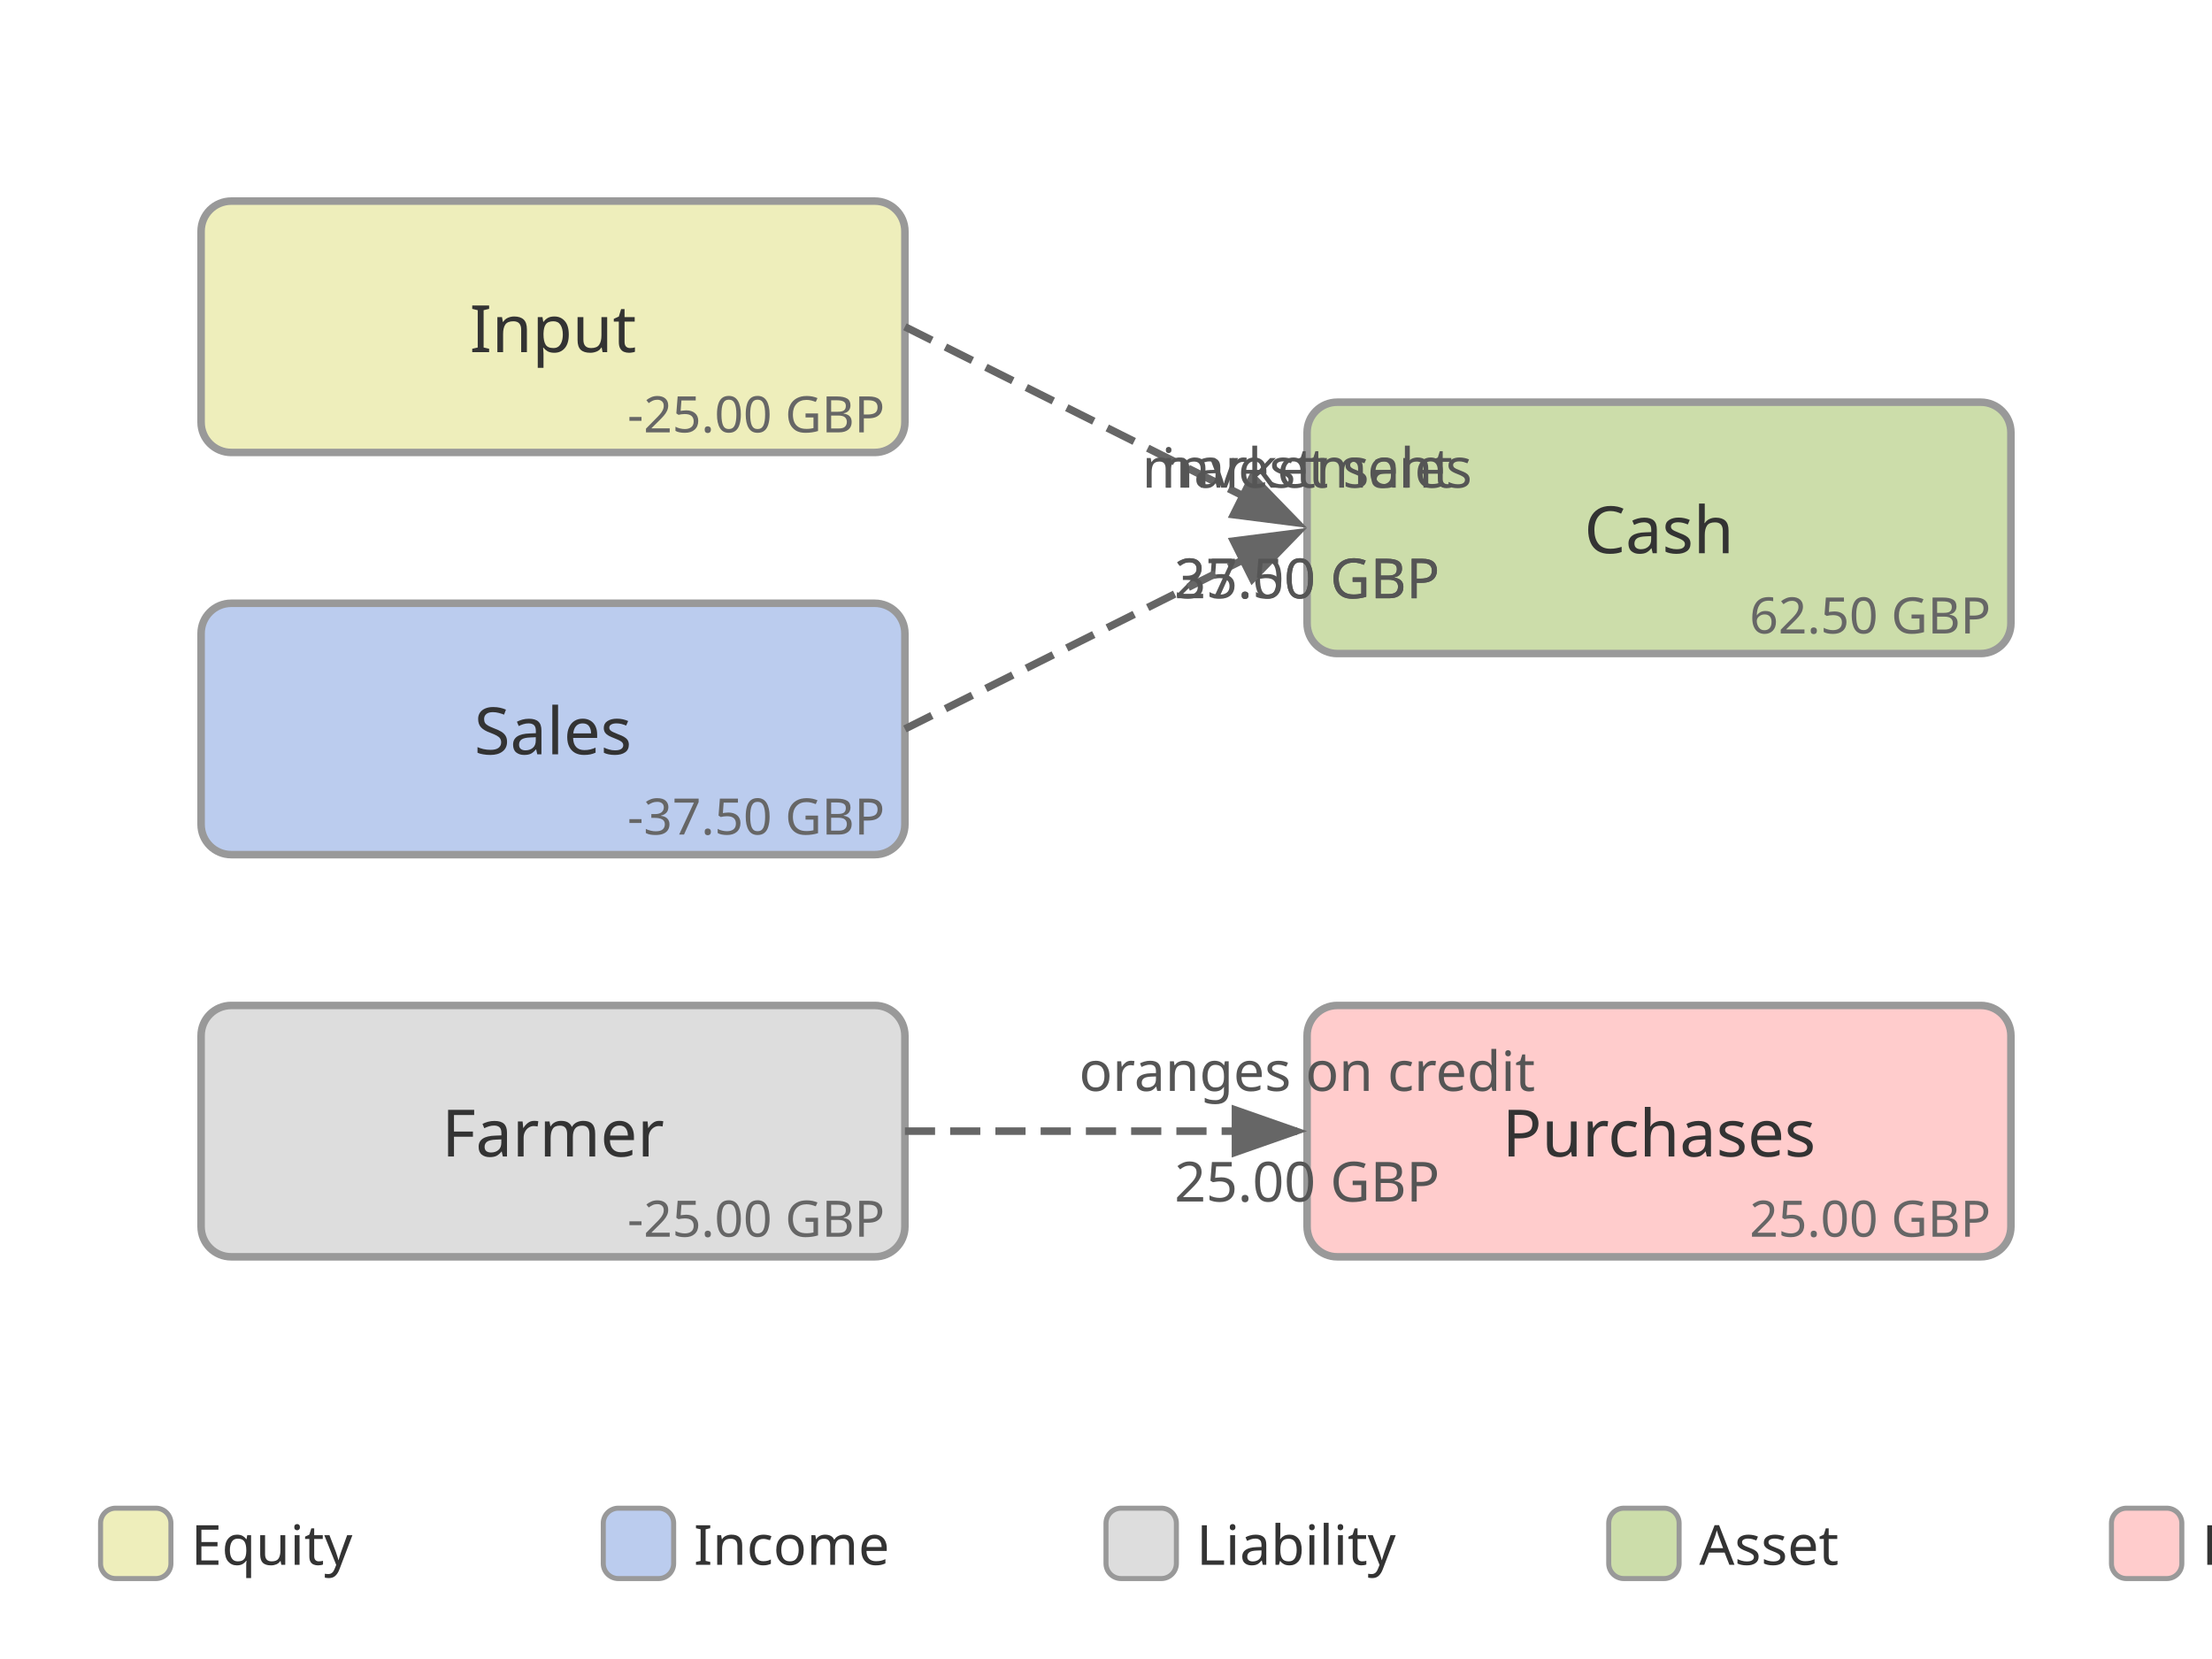
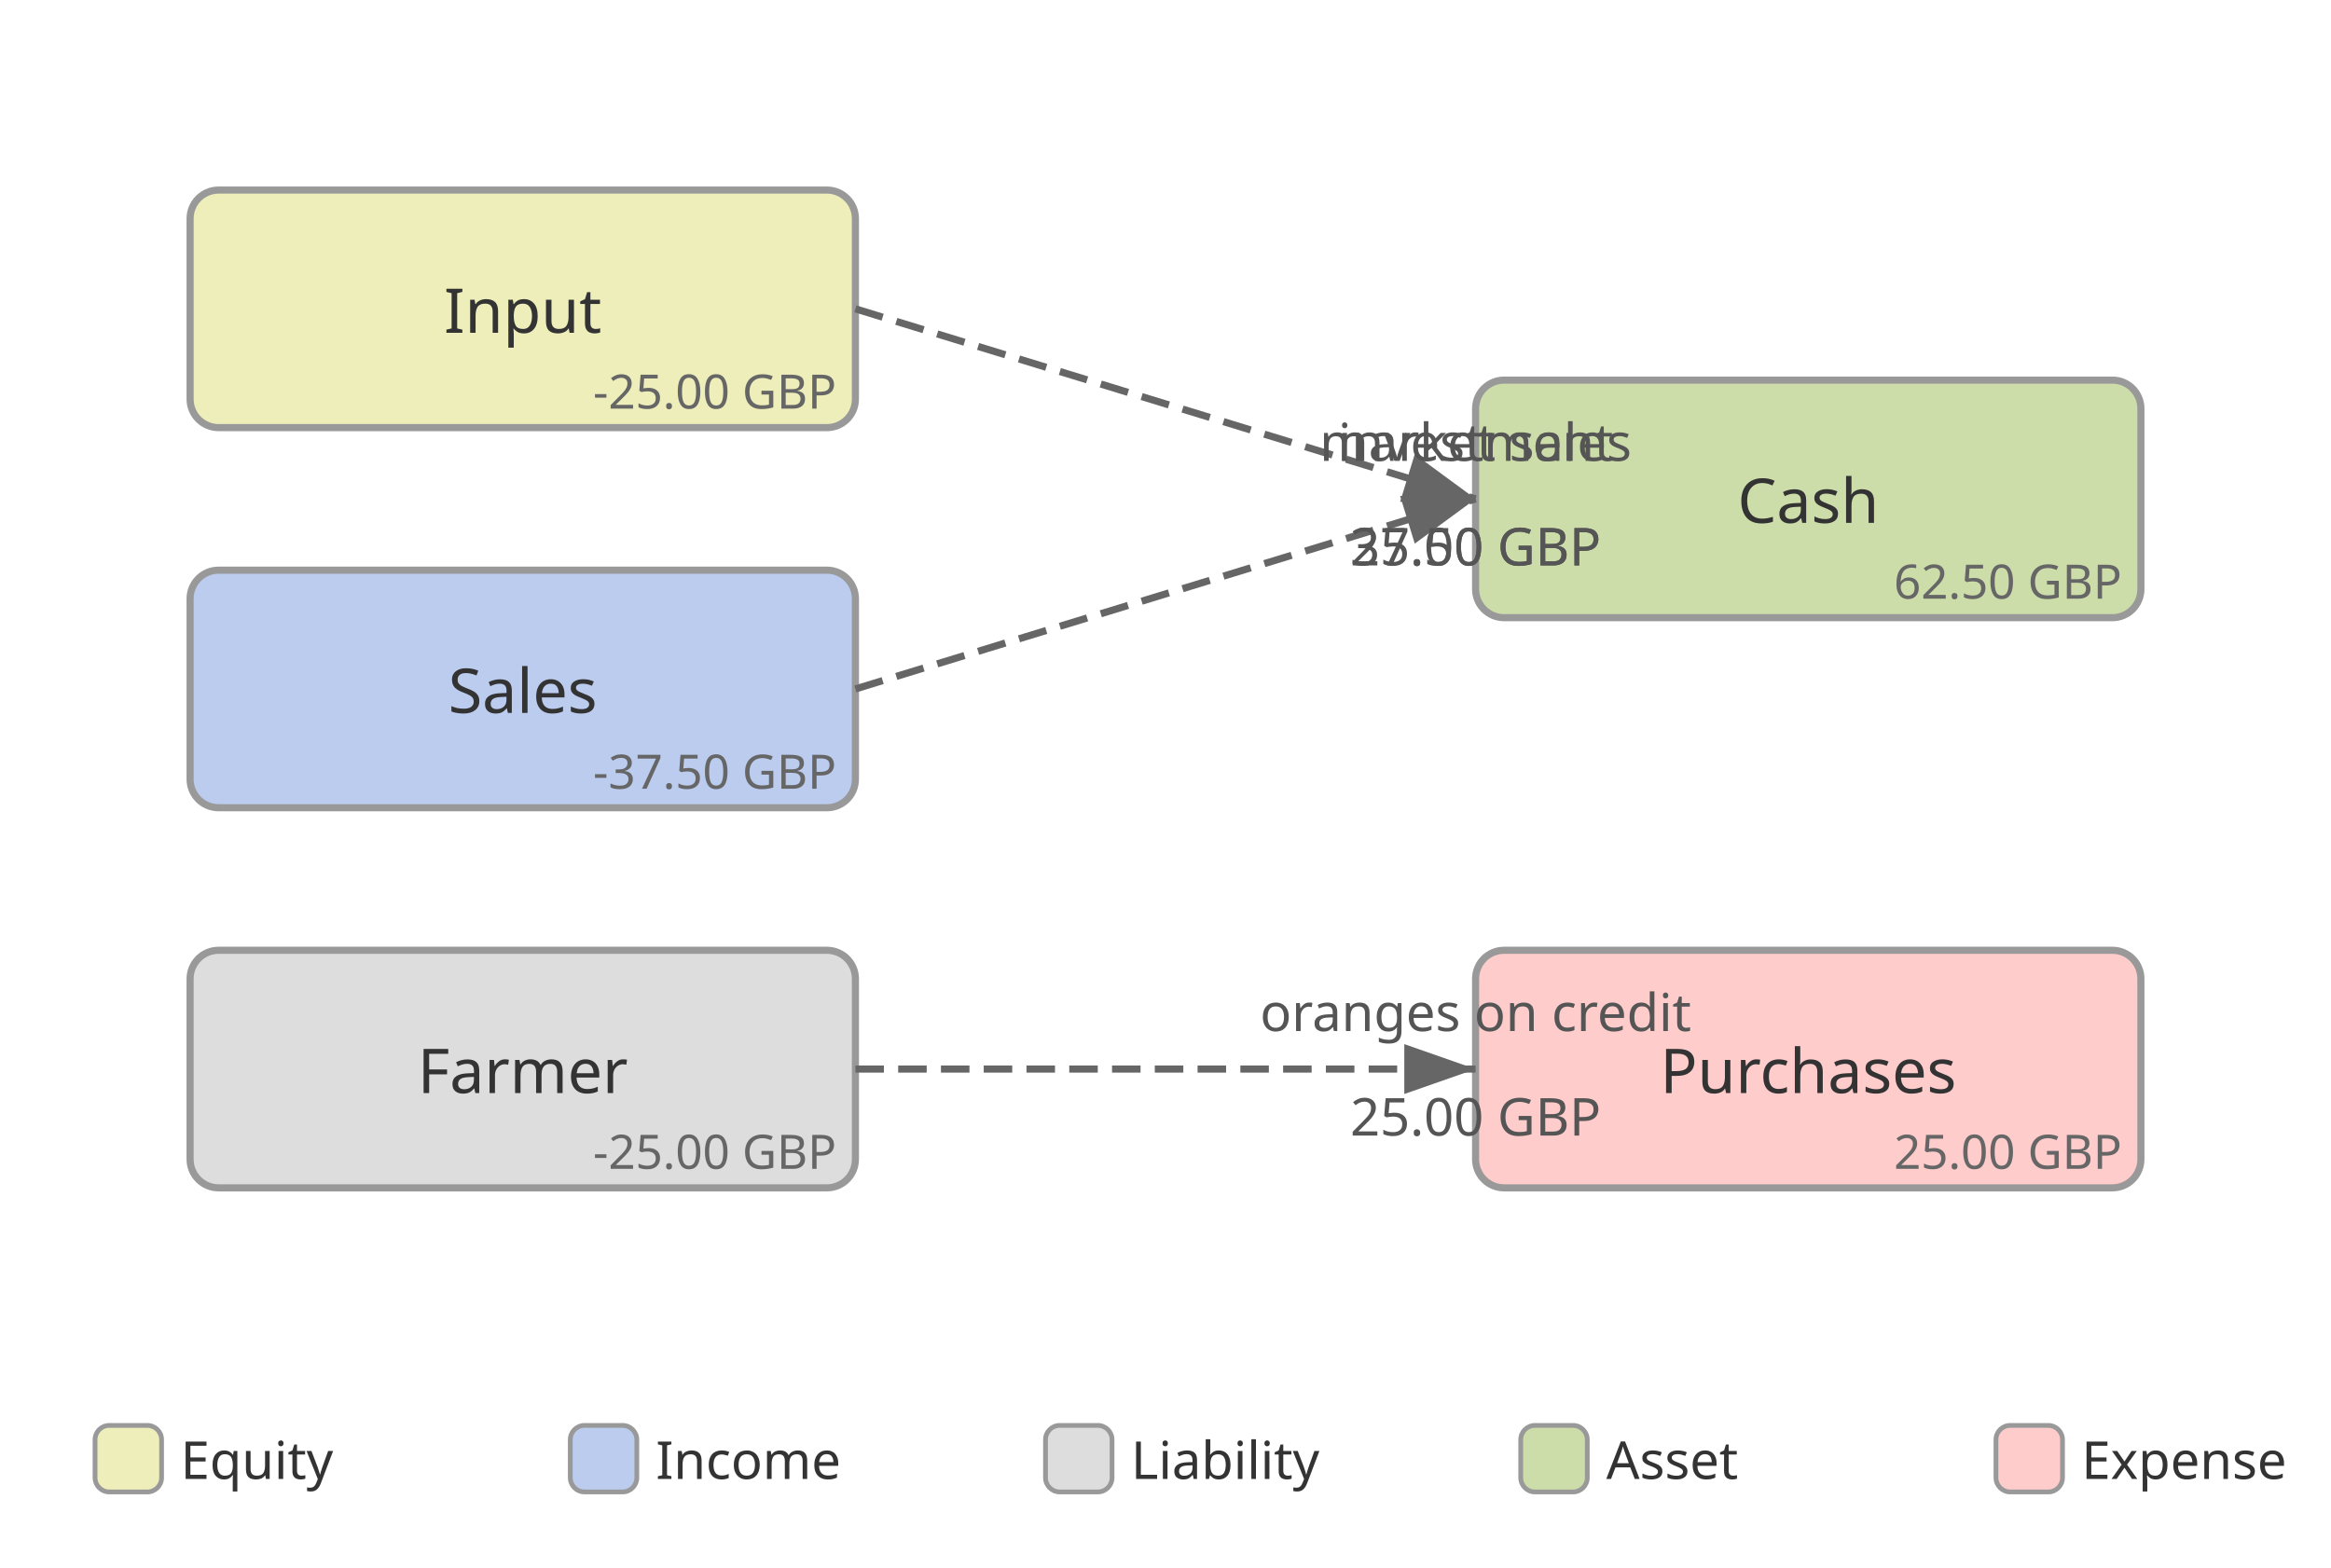
- <svg xmlns="http://www.w3.org/2000/svg" viewBox="0 0 440 330" width="440" height="330">
+ <svg xmlns="http://www.w3.org/2000/svg" viewBox="0 0 490.5 330" width="490.5" height="330">
  <defs>
    <marker id="arrowhead" markerWidth="10" markerHeight="7" refX="10" refY="3.5" orient="auto">
      <polygon points="0 0, 10 3.5, 0 7" fill="#666" />
    </marker>
  </defs>
  <style>
  .node rect { stroke: #999; stroke-width: 1.5; rx: 6; ry: 6; }
  .node text { font-family: sans-serif; font-size: 13px; fill: #333; text-anchor: middle; dominant-baseline: central; }
  .node .balance { font-size: 10px; fill: #666; text-anchor: end; dominant-baseline: auto; }
  .edge path { fill: none; stroke: #666; stroke-width: 1.5; marker-end: url(#arrowhead); }
  .edge text { font-family: sans-serif; font-size: 11px; fill: #555; text-anchor: middle; }
  .legend text { font-family: sans-serif; font-size: 11px; fill: #333; dominant-baseline: central; }
  .legend rect { stroke: #999; stroke-width: 1; rx: 3; ry: 3; }
  @keyframes flow {
    from { stroke-dashoffset: 100; }
    to   { stroke-dashoffset: 0; }
  }
  .edge path { stroke-dasharray: 6 3; animation: flow 1.5s linear infinite; }
</style>
  <g class="node" transform="translate(40,40)">
    <rect width="140" height="50" fill="#EEB" />
    <text x="70" y="25">Input</text>
    <text class="balance" x="140" y="50" dx="-4" dy="-4">-25.00 GBP</text>
  </g>
  <g class="node" transform="translate(40,120)">
    <rect width="140" height="50" fill="#BCE" />
    <text x="70" y="25">Sales</text>
    <text class="balance" x="140" y="50" dx="-4" dy="-4">-37.50 GBP</text>
  </g>
  <g class="node" transform="translate(40,200)">
    <rect width="140" height="50" fill="#DDD" />
    <text x="70" y="25">Farmer</text>
    <text class="balance" x="140" y="50" dx="-4" dy="-4">-25.00 GBP</text>
  </g>
-   <g class="node" transform="translate(260,80)">
+   <g class="node" transform="translate(310.5,80)">
    <rect width="140" height="50" fill="#CDA" />
    <text x="70" y="25">Cash</text>
    <text class="balance" x="140" y="50" dx="-4" dy="-4">62.50 GBP</text>
  </g>
-   <g class="node" transform="translate(260,200)">
+   <g class="node" transform="translate(310.5,200)">
    <rect width="140" height="50" fill="#FCC" />
    <text x="70" y="25">Purchases</text>
    <text class="balance" x="140" y="50" dx="-4" dy="-4">25.00 GBP</text>
  </g>
  <g class="edge">
-     <path d="M180.0,65.0 L260.0,105.0" style="animation-delay: 0s" />
-     <text x="260" y="97">investment</text>
-     <text x="260" y="119">25.00 GBP</text>
+     <path d="M180.0,65.0 L310.5,105.0" style="animation-delay: 0s" />
+     <text x="310.5" y="97">investment</text>
+     <text x="310.5" y="119">25.00 GBP</text>
  </g>
  <g class="edge">
-     <path d="M180.0,225.0 L260.0,225.0" style="animation-delay: 0.3s" />
-     <text x="260" y="217">oranges on credit</text>
-     <text x="260" y="239">25.00 GBP</text>
+     <path d="M180.0,225.0 L310.5,225.0" style="animation-delay: 0.3s" />
+     <text x="310.5" y="217">oranges on credit</text>
+     <text x="310.5" y="239">25.00 GBP</text>
  </g>
  <g class="edge">
-     <path d="M180.0,145.0 L260.0,105.0" style="animation-delay: 0.6s" />
-     <text x="260" y="97">market sales</text>
-     <text x="260" y="119">37.50 GBP</text>
+     <path d="M180.0,145.0 L310.5,105.0" style="animation-delay: 0.6s" />
+     <text x="310.5" y="97">market sales</text>
+     <text x="310.5" y="119">37.50 GBP</text>
  </g>
  <g class="legend" transform="translate(20,330)" dy="-30">
    <rect x="0" y="-30" width="14" height="14" fill="#EEB" />
    <text x="18" y="-23">Equity</text>
    <rect x="100" y="-30" width="14" height="14" fill="#BCE" />
    <text x="118" y="-23">Income</text>
    <rect x="200" y="-30" width="14" height="14" fill="#DDD" />
    <text x="218" y="-23">Liability</text>
    <rect x="300" y="-30" width="14" height="14" fill="#CDA" />
    <text x="318" y="-23">Asset</text>
    <rect x="400" y="-30" width="14" height="14" fill="#FCC" />
    <text x="418" y="-23">Expense</text>
  </g>
</svg>
